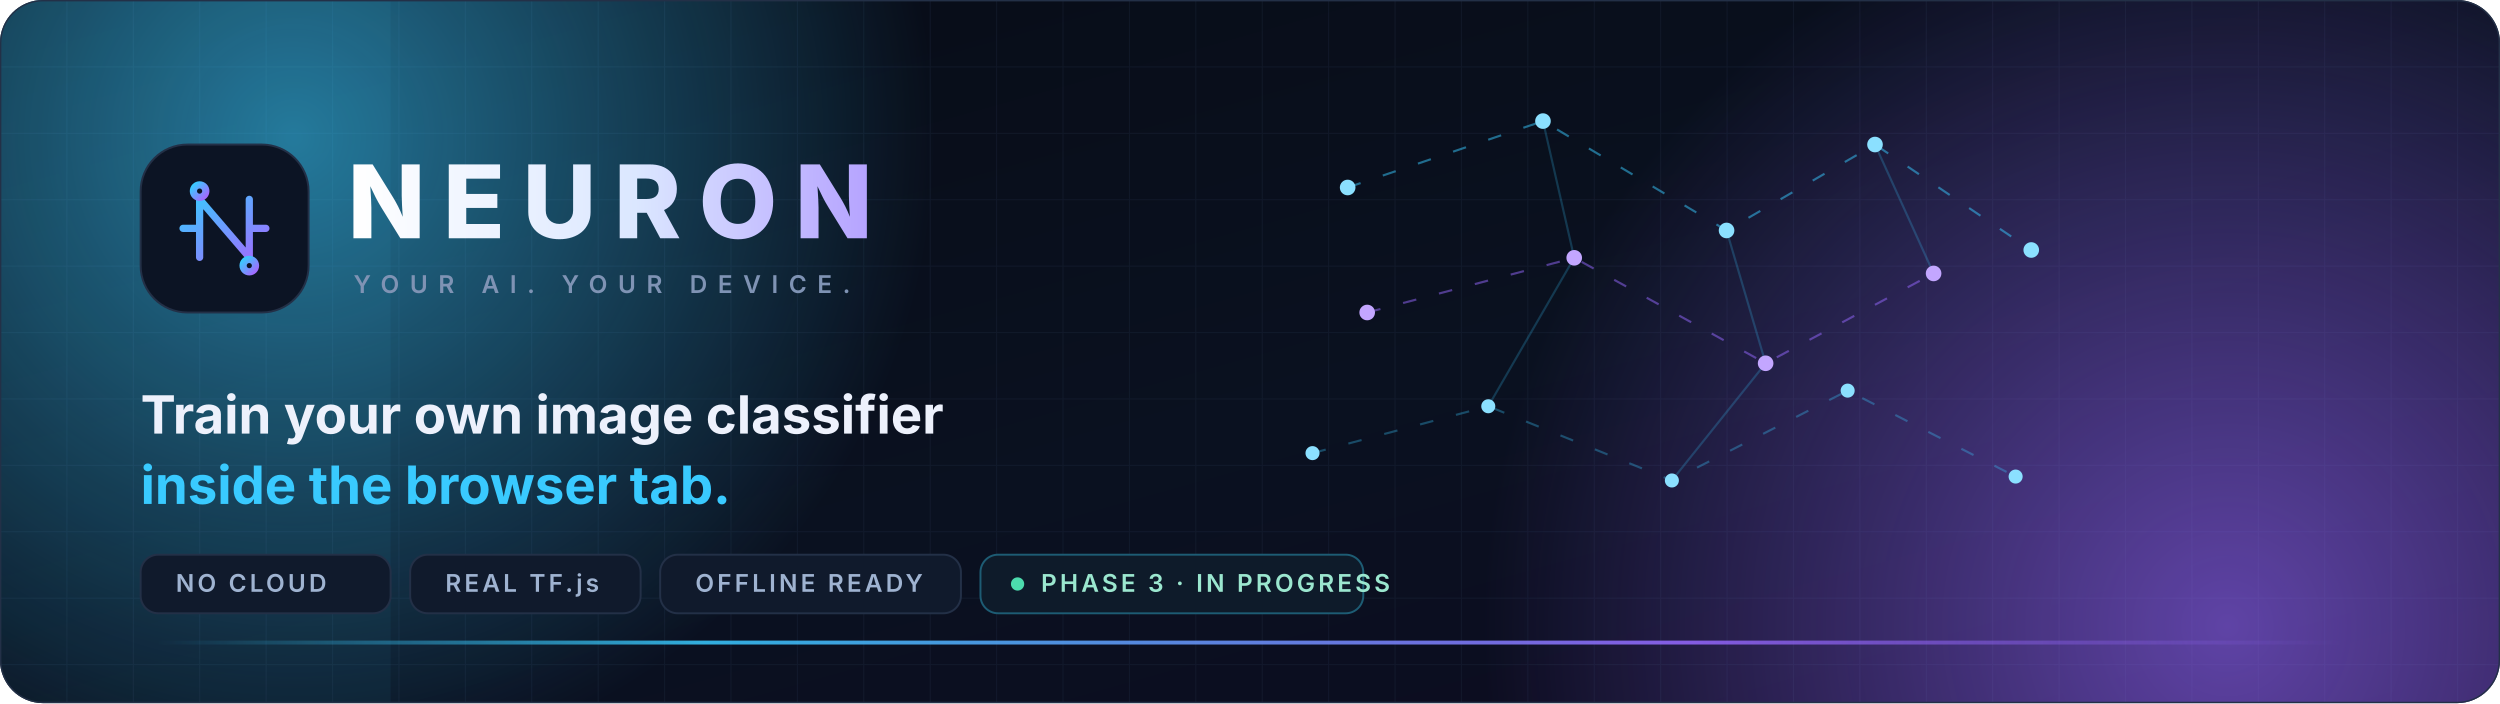
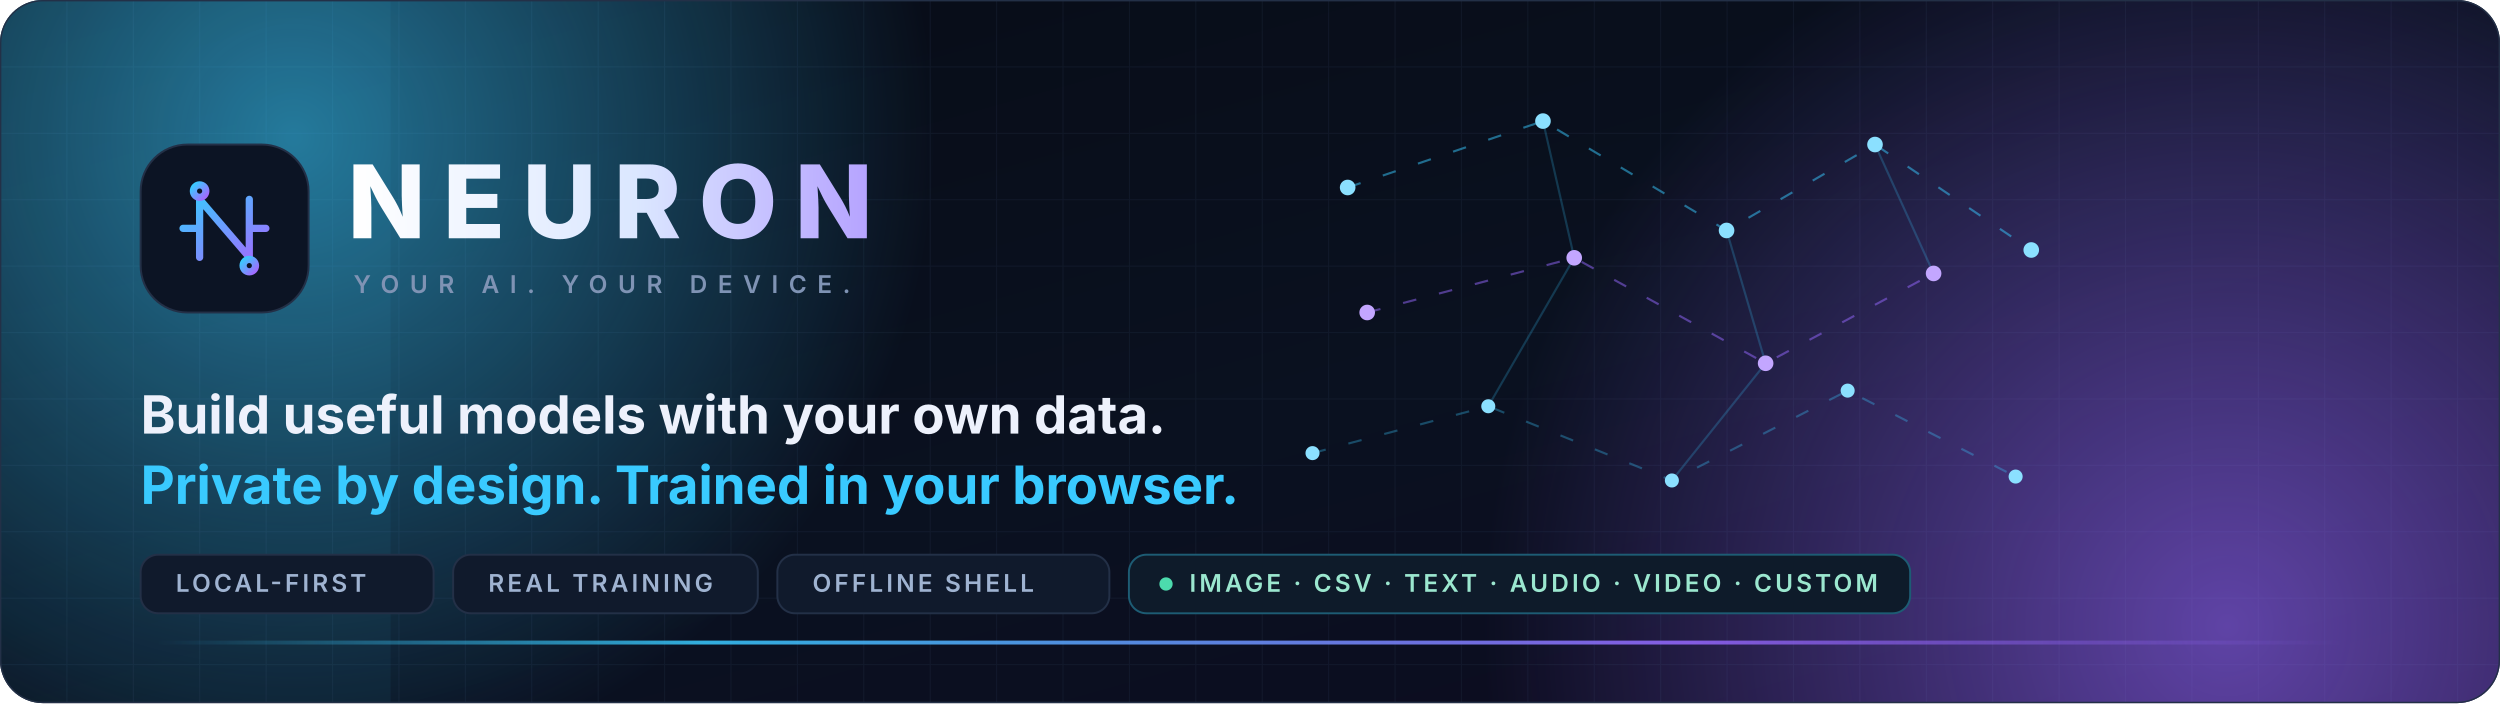
- <svg xmlns="http://www.w3.org/2000/svg" viewBox="0 0 1280 360" width="1280" height="360" role="img" aria-label="NEURON — Your AI. Your device. Private on-device machine learning in the browser.">
+ <svg xmlns="http://www.w3.org/2000/svg" viewBox="0 0 1280 360" width="1280" height="360" role="img" aria-label="NEURON — Your AI. Your device. Local-first machine learning in the browser.">
  <defs>
    <linearGradient id="bg" x1="0" y1="0" x2="1" y2="1">
      <stop offset="0" stop-color="#070b15" />
      <stop offset="0.55" stop-color="#0a1120" />
      <stop offset="1" stop-color="#0d0a20" />
    </linearGradient>
    <linearGradient id="mark" x1="0" y1="0" x2="1" y2="1">
      <stop offset="0" stop-color="#39caff" />
      <stop offset="1" stop-color="#a26bff" />
    </linearGradient>
    <linearGradient id="word" x1="0" y1="0" x2="1" y2="0">
      <stop offset="0" stop-color="#ffffff" />
      <stop offset="0.55" stop-color="#dbe7ff" />
      <stop offset="1" stop-color="#b6a4ff" />
    </linearGradient>
    <linearGradient id="rule" x1="0" y1="0" x2="1" y2="0">
      <stop offset="0" stop-color="#39caff" stop-opacity="0" />
      <stop offset="0.25" stop-color="#39caff" />
      <stop offset="0.7" stop-color="#9668ff" />
      <stop offset="1" stop-color="#9668ff" stop-opacity="0" />
    </linearGradient>
    <radialGradient id="glowA" cx="0.5" cy="0.5" r="0.5">
      <stop offset="0" stop-color="#39caff" stop-opacity="0.55" />
      <stop offset="1" stop-color="#39caff" stop-opacity="0" />
    </radialGradient>
    <radialGradient id="glowB" cx="0.5" cy="0.5" r="0.5">
      <stop offset="0" stop-color="#9668ff" stop-opacity="0.6" />
      <stop offset="1" stop-color="#9668ff" stop-opacity="0" />
    </radialGradient>
    <pattern id="grid" width="34" height="34" patternUnits="userSpaceOnUse">
      <path d="M34 0H0v34" fill="none" stroke="#233047" stroke-width="1" stroke-opacity="0.55" />
    </pattern>
    <clipPath id="frame">
      <rect width="1280" height="360" rx="22" />
    </clipPath>
    <style>
      .node{animation:pulse 3.2s ease-in-out infinite}
      .dash{stroke-dasharray:7 12;animation:flow 2.8s linear infinite}
      .glowA{animation:driftA 16s ease-in-out infinite alternate}
      .glowB{animation:driftB 20s ease-in-out infinite alternate}
      .fade{animation:rise 1s cubic-bezier(.2,.7,.3,1) both}
      .d1{animation-delay:.10s}.d2{animation-delay:.24s}.d3{animation-delay:.38s}
      .d4{animation-delay:.52s}.d5{animation-delay:.66s}.d6{animation-delay:.80s}
      .scan{animation:scan 6s linear infinite}
      @keyframes pulse{0%,100%{opacity:.45;r:3.2}50%{opacity:1;r:4.6}}
      @keyframes flow{to{stroke-dashoffset:-76}}
      @keyframes driftA{from{transform:translate(-30px,10px)}to{transform:translate(60px,-40px)}}
      @keyframes driftB{from{transform:translate(40px,-20px)}to{transform:translate(-50px,30px)}}
      @keyframes rise{from{opacity:0;transform:translateY(14px)}to{opacity:1;transform:translateY(0)}}
      @keyframes scan{0%{transform:translateX(-260px)}100%{transform:translateX(1280px)}}
      @media (prefers-reduced-motion: reduce){
        .node,.dash,.glowA,.glowB,.fade,.scan{animation:none}
      }
    </style>
  </defs>
  <g clip-path="url(#frame)">
    <rect width="1280" height="360" fill="url(#bg)" />
    <rect width="1280" height="360" fill="url(#grid)" opacity="0.5" />
    <g class="glowA">
      <circle cx="150" cy="70" r="330" fill="url(#glowA)" />
    </g>
    <g class="glowB">
      <circle cx="1140" cy="320" r="380" fill="url(#glowB)" />
    </g>
    <g stroke="#39caff" stroke-opacity="0.5" stroke-width="1.1" fill="none">
      <path class="dash" d="M690 96 L790 62 L884 118 L960 74 L1040 128" />
      <path class="dash" d="M700 160 L806 132 L904 186 L990 140" stroke="#9668ff" />
      <path class="dash" d="M672 232 L762 208 L856 246 L946 200 L1032 244" stroke-opacity="0.32" />
      <path d="M790 62 L806 132 M884 118 L904 186 M960 74 L990 140 M762 208 L806 132 M856 246 L904 186" stroke-opacity="0.22" />
    </g>
    <g fill="#8be0ff">
      <circle class="node" cx="690" cy="96" r="4" />
      <circle class="node" cx="790" cy="62" r="4" style="animation-delay:.2s" />
      <circle class="node" cx="884" cy="118" r="4" style="animation-delay:.4s" />
      <circle class="node" cx="960" cy="74" r="4" style="animation-delay:.6s" />
      <circle class="node" cx="1040" cy="128" r="4" style="animation-delay:.8s" />
      <circle class="node" cx="700" cy="160" r="4" fill="#c3a6ff" style="animation-delay:.3s" />
      <circle class="node" cx="806" cy="132" r="4" fill="#c3a6ff" style="animation-delay:.5s" />
      <circle class="node" cx="904" cy="186" r="4" fill="#c3a6ff" style="animation-delay:.7s" />
      <circle class="node" cx="990" cy="140" r="4" fill="#c3a6ff" style="animation-delay:.9s" />
      <circle class="node" cx="672" cy="232" r="3.6" style="animation-delay:1.1s" />
      <circle class="node" cx="762" cy="208" r="3.6" style="animation-delay:1.3s" />
      <circle class="node" cx="856" cy="246" r="3.6" style="animation-delay:1.5s" />
      <circle class="node" cx="946" cy="200" r="3.6" style="animation-delay:1.7s" />
      <circle class="node" cx="1032" cy="244" r="3.6" style="animation-delay:1.9s" />
    </g>
    <rect class="scan" x="0" y="0" width="200" height="360" fill="#39caff" opacity="0.05" />
    <g class="fade d1" transform="translate(72 74)">
      <rect x="0" y="0" width="86" height="86" rx="24" fill="#0c1424" stroke="#233047" />
      <g transform="translate(9 9) scale(0.53)" stroke="url(#mark)" stroke-width="7" fill="none" stroke-linecap="round" stroke-linejoin="round">
        <path d="M40 92V36l48 56V36M24 64h16m48 0h16" />
        <circle cx="40" cy="28" r="6" />
        <circle cx="88" cy="100" r="6" />
      </g>
    </g>
    <g class="fade d2">
      <text x="178" y="122" font-family="Inter, 'Segoe UI', ui-sans-serif, system-ui, sans-serif" font-size="52" font-weight="800" letter-spacing="9" fill="url(#word)">NEURON</text>
      <text x="181" y="150" font-family="Inter, 'Segoe UI', ui-sans-serif, system-ui, sans-serif" font-size="12.5" font-weight="600" letter-spacing="5.4" fill="#7f93b4">YOUR AI. YOUR DEVICE.</text>
    </g>
    <g class="fade d3">
-       <text x="72" y="222" font-family="Inter, 'Segoe UI', ui-sans-serif, system-ui, sans-serif" font-size="27" font-weight="700" fill="#edf1fc">Train your own image classifier</text>
-       <text x="72" y="258" font-family="Inter, 'Segoe UI', ui-sans-serif, system-ui, sans-serif" font-size="27" font-weight="700" fill="#39caff">inside the browser tab.</text>
+       <text x="72" y="222" font-family="Inter, 'Segoe UI', ui-sans-serif, system-ui, sans-serif" font-size="27" font-weight="700" fill="#edf1fc">Build useful models with your own data.</text>
+       <text x="72" y="258" font-family="Inter, 'Segoe UI', ui-sans-serif, system-ui, sans-serif" font-size="27" font-weight="700" fill="#39caff">Private by design. Trained in your browser.</text>
    </g>
    <g class="fade d4" font-family="Inter, 'Segoe UI', ui-sans-serif, system-ui, sans-serif" font-size="12.5" font-weight="600" letter-spacing="1.6">
      <g fill="#9fb3d1">
-         <rect x="72" y="284" width="128" height="30" rx="9" fill="#101a2c" stroke="#233047" />
-         <text x="90" y="303">NO CLOUD</text>
-         <rect x="210" y="284" width="118" height="30" rx="9" fill="#101a2c" stroke="#233047" />
-         <text x="228" y="303">REAL TF.js</text>
-         <rect x="338" y="284" width="154" height="30" rx="9" fill="#101a2c" stroke="#233047" />
-         <text x="356" y="303">OFFLINE READY</text>
-         <rect x="502" y="284" width="196" height="30" rx="9" fill="#0e1b2a" stroke="#1d5c74" />
-         <circle cx="521" cy="299" r="3.4" fill="#4cdbad" />
-         <text x="533" y="303" fill="#9be7cf">PHASE 3 · IN PROGRESS</text>
+         <rect x="72" y="284" width="150" height="30" rx="9" fill="#101a2c" stroke="#233047" />
+         <text x="90" y="303">LOCAL-FIRST</text>
+         <rect x="232" y="284" width="156" height="30" rx="9" fill="#101a2c" stroke="#233047" />
+         <text x="250" y="303">REAL TRAINING</text>
+         <rect x="398" y="284" width="170" height="30" rx="9" fill="#101a2c" stroke="#233047" />
+         <text x="416" y="303">OFFLINE SHELL</text>
+         <rect x="578" y="284" width="400" height="30" rx="9" fill="#0e1b2a" stroke="#1d5c74" />
+         <circle cx="597" cy="299" r="3.4" fill="#4cdbad" />
+         <text x="609" y="303" fill="#9be7cf">IMAGE · CSV · TEXT · AUDIO · VIDEO · CUSTOM</text>
      </g>
    </g>
    <rect x="0" y="0" width="1280" height="360" rx="22" fill="none" stroke="#233047" stroke-width="1.4" />
    <rect x="72" y="328" width="1136" height="2" rx="1" fill="url(#rule)" opacity="0.85" />
  </g>
</svg>
